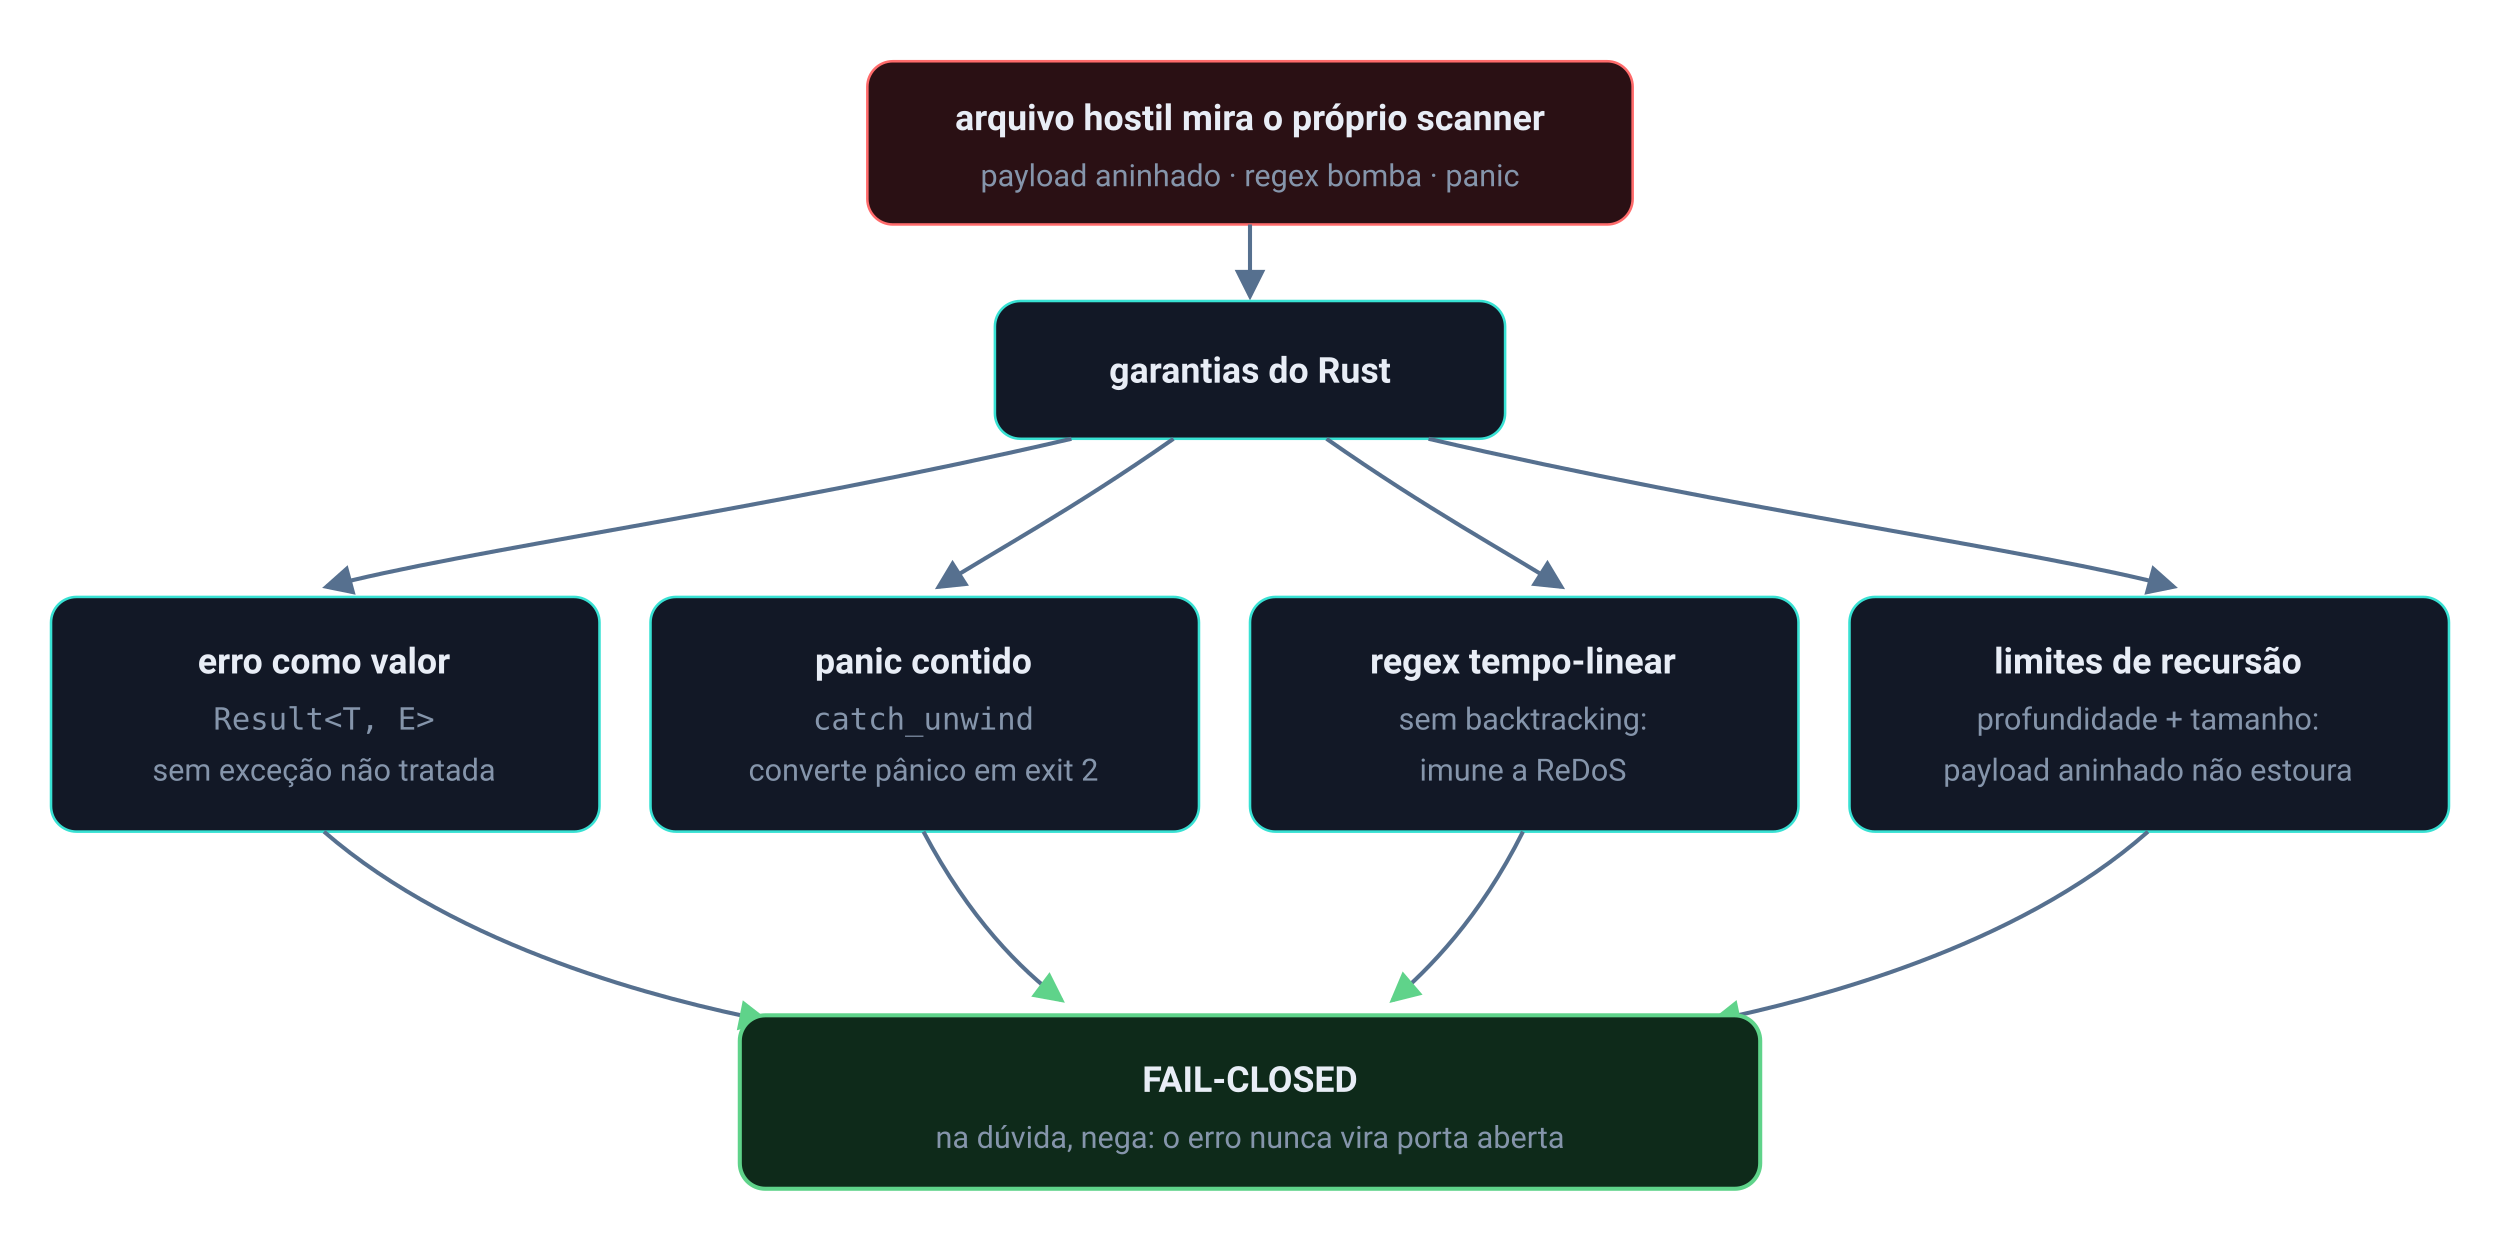
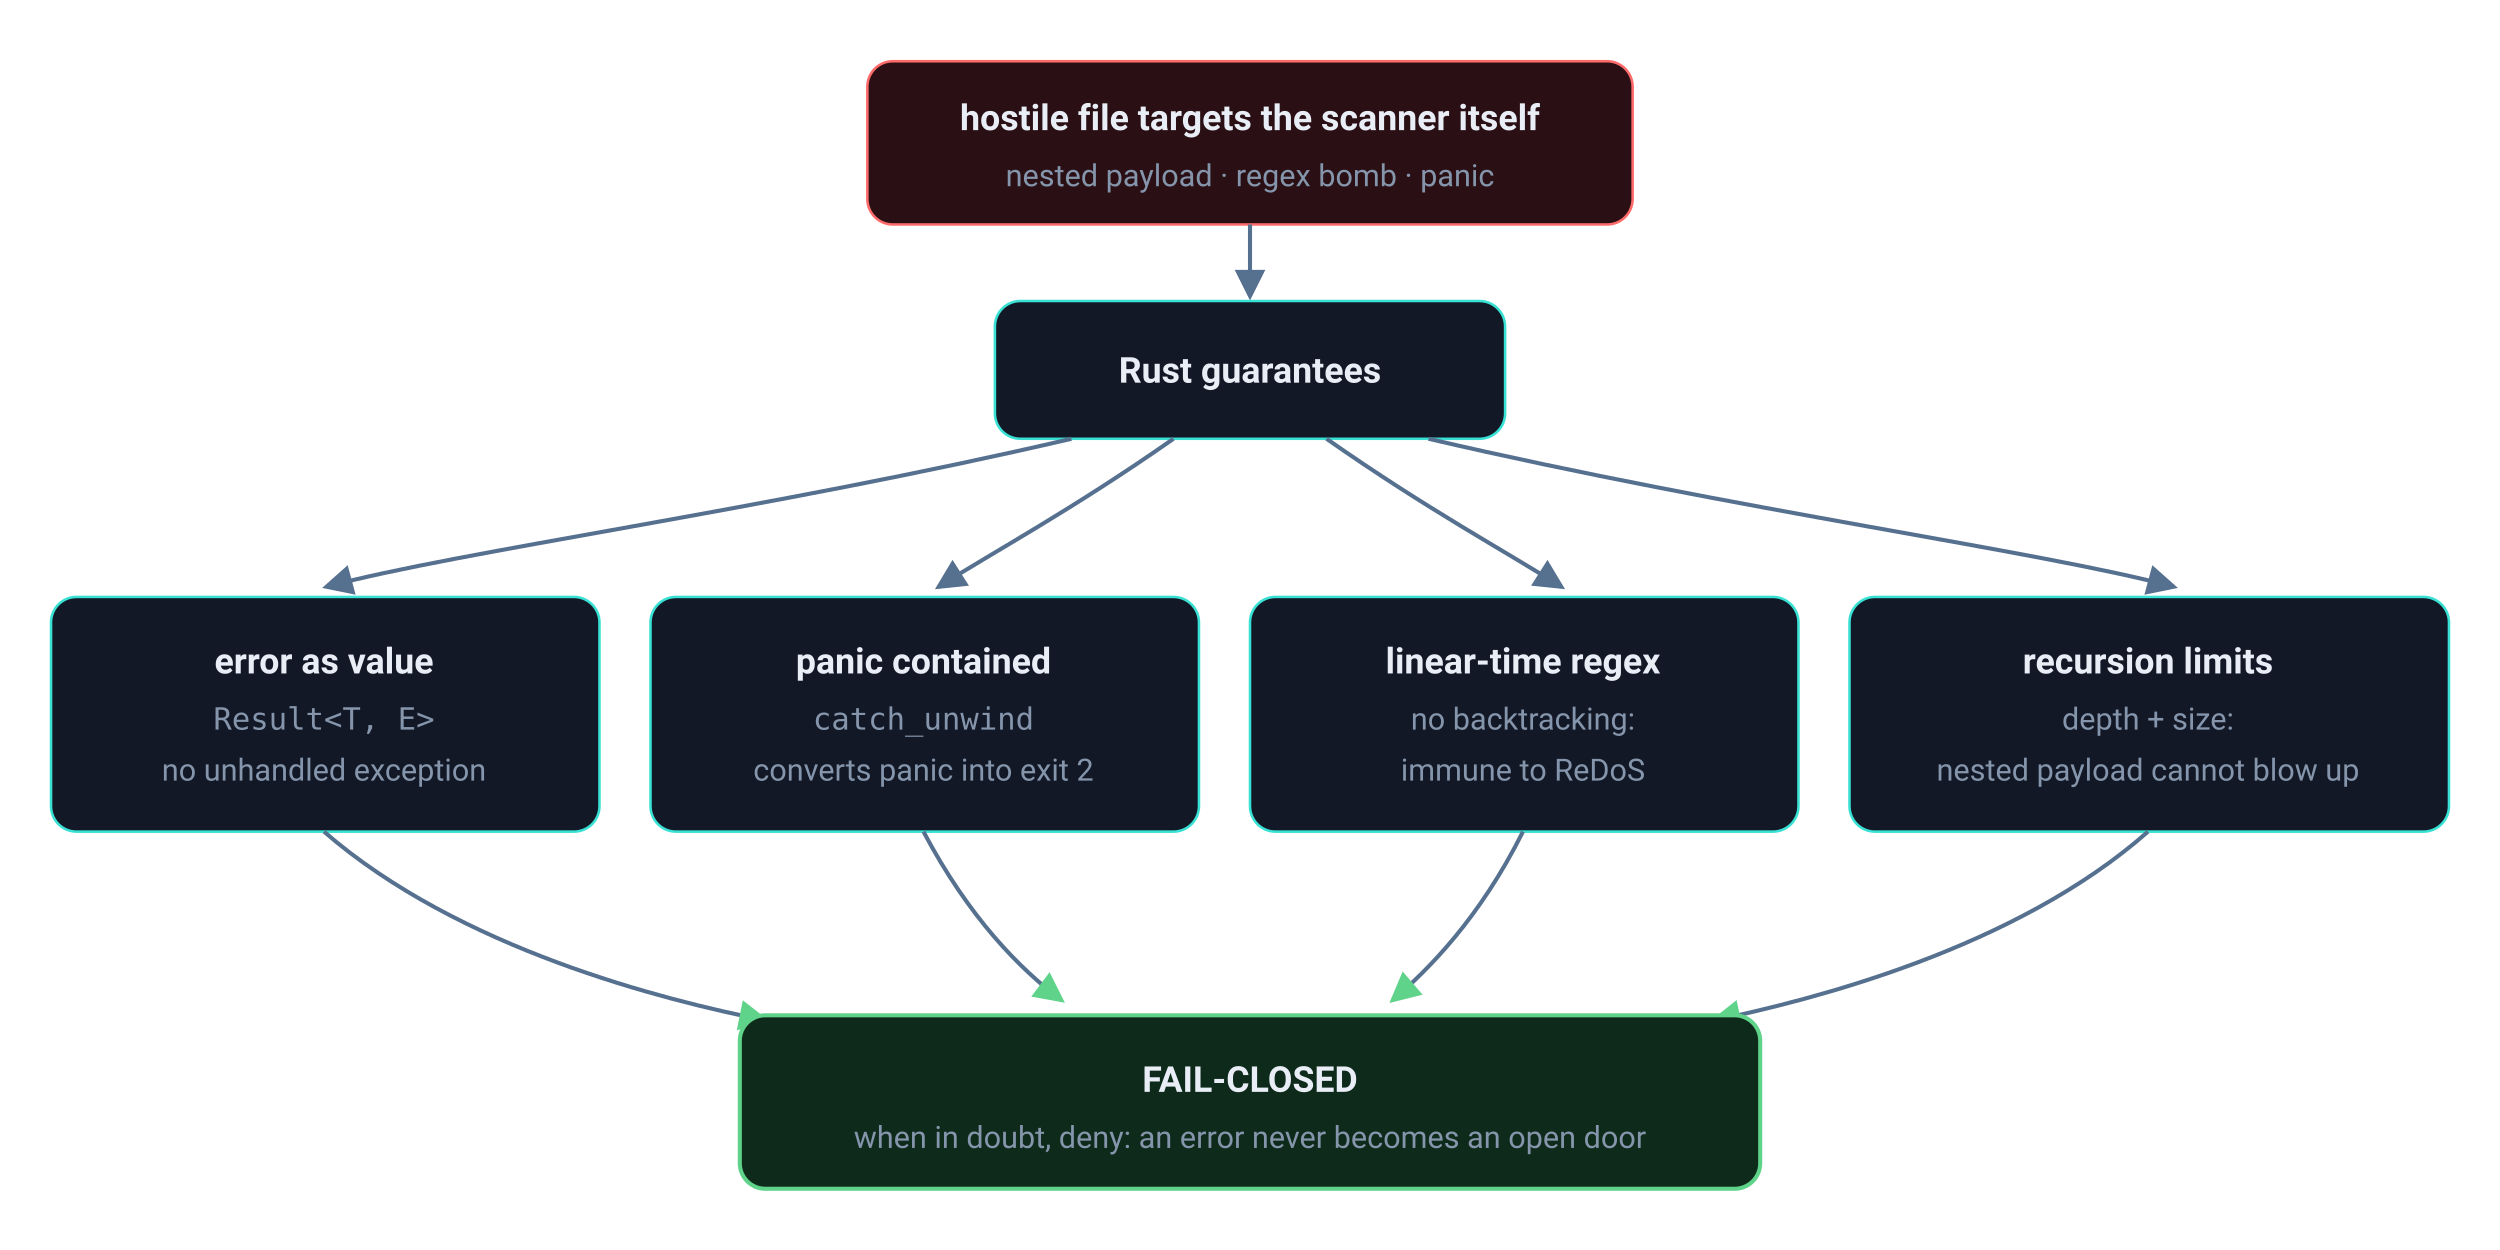
- <svg xmlns="http://www.w3.org/2000/svg" viewBox="0 0 980 490" role="img" aria-label="Um arquivo hostil tenta derrubar o scanner; as garantias do Rust respondem: erro como valor, panic convertido em exit 2, regex de tempo linear sem ReDoS e limites de profundidade e tamanho. Tudo converge para o fail-closed: na dúvida, nega.">
+ <svg xmlns="http://www.w3.org/2000/svg" viewBox="0 0 980 490" role="img" aria-label="A hostile file targets the scanner itself; Rust guarantees answer: error as value, panic converted into exit 2, linear-time regex without ReDoS, and depth plus size limits. Everything converges to fail-closed: when in doubt, deny.">
  <defs>
    <marker id="arr4" viewBox="0 0 10 10" refX="8.5" refY="5" markerWidth="7.5" markerHeight="7.5" orient="auto-start-reverse">
      <path d="M0 0L10 5L0 10z" fill="#56708f" />
    </marker>
    <marker id="arr4Ok" viewBox="0 0 10 10" refX="8.5" refY="5" markerWidth="7.5" markerHeight="7.5" orient="auto-start-reverse">
      <path d="M0 0L10 5L0 10z" fill="#5fd38a" />
    </marker>
  </defs>
  <style>
    text{font-family:'Segoe UI',system-ui,-apple-system,Roboto,sans-serif}
    .t{fill:#e8edf6;font-size:14px;font-weight:600}
    .s{fill:#8595ab;font-size:12px}
    .m{font-family:'JetBrains Mono',ui-monospace,Consolas,monospace}
    .edge{stroke:#56708f;stroke-width:1.6;fill:none}
  </style>
  <rect x="340" y="24" width="300" height="64" rx="10" fill="#2a1014" stroke="#ff6b6b" />
-   <text x="490" y="51" text-anchor="middle" class="t" fill="#ffd7d7">arquivo hostil mira o próprio scanner</text>
-   <text x="490" y="73" text-anchor="middle" class="s" fill="#e8a0a0">payload aninhado · regex bomba · panic</text>
+   <text x="490" y="51" text-anchor="middle" class="t" fill="#ffd7d7">hostile file targets the scanner itself</text>
+   <text x="490" y="73" text-anchor="middle" class="s" fill="#e8a0a0">nested payload · regex bomb · panic</text>
  <path class="edge" d="M490 88 V116" marker-end="url(#arr4)" />
  <rect x="390" y="118" width="200" height="54" rx="10" fill="#121826" stroke="#38e1d3" />
-   <text x="490" y="150" text-anchor="middle" class="t">garantias do Rust</text>
+   <text x="490" y="150" text-anchor="middle" class="t">Rust guarantees</text>
  <path class="edge" d="M420 172 C300 200 180 216 128 230" marker-end="url(#arr4)" />
  <path class="edge" d="M460 172 C420 200 390 216 368 230" marker-end="url(#arr4)" />
  <path class="edge" d="M520 172 C560 200 590 216 612 230" marker-end="url(#arr4)" />
  <path class="edge" d="M560 172 C680 200 800 216 852 230" marker-end="url(#arr4)" />
  <rect x="20" y="234" width="215" height="92" rx="10" fill="#121826" stroke="#38e1d3" />
-   <text x="127" y="264" text-anchor="middle" class="t">erro como valor</text>
+   <text x="127" y="264" text-anchor="middle" class="t">error as value</text>
  <text x="127" y="286" text-anchor="middle" class="s m" fill="#38e1d3">Result&lt;T, E&gt;</text>
-   <text x="127" y="306" text-anchor="middle" class="s">sem exceção não tratada</text>
+   <text x="127" y="306" text-anchor="middle" class="s">no unhandled exception</text>
  <rect x="255" y="234" width="215" height="92" rx="10" fill="#121826" stroke="#38e1d3" />
-   <text x="362" y="264" text-anchor="middle" class="t">panic contido</text>
+   <text x="362" y="264" text-anchor="middle" class="t">panic contained</text>
  <text x="362" y="286" text-anchor="middle" class="s m" fill="#38e1d3">catch_unwind</text>
-   <text x="362" y="306" text-anchor="middle" class="s">converte pânico em exit 2</text>
+   <text x="362" y="306" text-anchor="middle" class="s">converts panic into exit 2</text>
  <rect x="490" y="234" width="215" height="92" rx="10" fill="#121826" stroke="#38e1d3" />
-   <text x="597" y="264" text-anchor="middle" class="t">regex tempo-linear</text>
-   <text x="597" y="286" text-anchor="middle" class="s">sem backtracking:</text>
-   <text x="597" y="306" text-anchor="middle" class="s">imune a ReDoS</text>
+   <text x="597" y="264" text-anchor="middle" class="t">linear-time regex</text>
+   <text x="597" y="286" text-anchor="middle" class="s">no backtracking:</text>
+   <text x="597" y="306" text-anchor="middle" class="s">immune to ReDoS</text>
  <rect x="725" y="234" width="235" height="92" rx="10" fill="#121826" stroke="#38e1d3" />
-   <text x="842" y="264" text-anchor="middle" class="t">limites de recursão</text>
-   <text x="842" y="286" text-anchor="middle" class="s">profundidade + tamanho:</text>
-   <text x="842" y="306" text-anchor="middle" class="s">payload aninhado não estoura</text>
+   <text x="842" y="264" text-anchor="middle" class="t">recursion limits</text>
+   <text x="842" y="286" text-anchor="middle" class="s">depth + size:</text>
+   <text x="842" y="306" text-anchor="middle" class="s">nested payload cannot blow up</text>
  <path class="edge" d="M127 326 C180 372 260 392 300 400" stroke="#5fd38a" marker-end="url(#arr4Ok)" />
  <path class="edge" d="M362 326 C380 360 400 380 416 392" stroke="#5fd38a" marker-end="url(#arr4Ok)" />
  <path class="edge" d="M597 326 C580 360 560 380 546 392" stroke="#5fd38a" marker-end="url(#arr4Ok)" />
  <path class="edge" d="M842 326 C790 372 710 392 672 400" stroke="#5fd38a" marker-end="url(#arr4Ok)" />
  <rect x="290" y="398" width="400" height="68" rx="10" fill="#0e2a1a" stroke="#5fd38a" stroke-width="1.6" />
  <text x="490" y="428" text-anchor="middle" class="t" fill="#d7ffe6">FAIL-CLOSED</text>
-   <text x="490" y="450" text-anchor="middle" class="s" fill="#9fd8b4">na dúvida, nega: o erro nunca vira porta aberta</text>
+   <text x="490" y="450" text-anchor="middle" class="s" fill="#9fd8b4">when in doubt, deny: an error never becomes an open door</text>
</svg>
